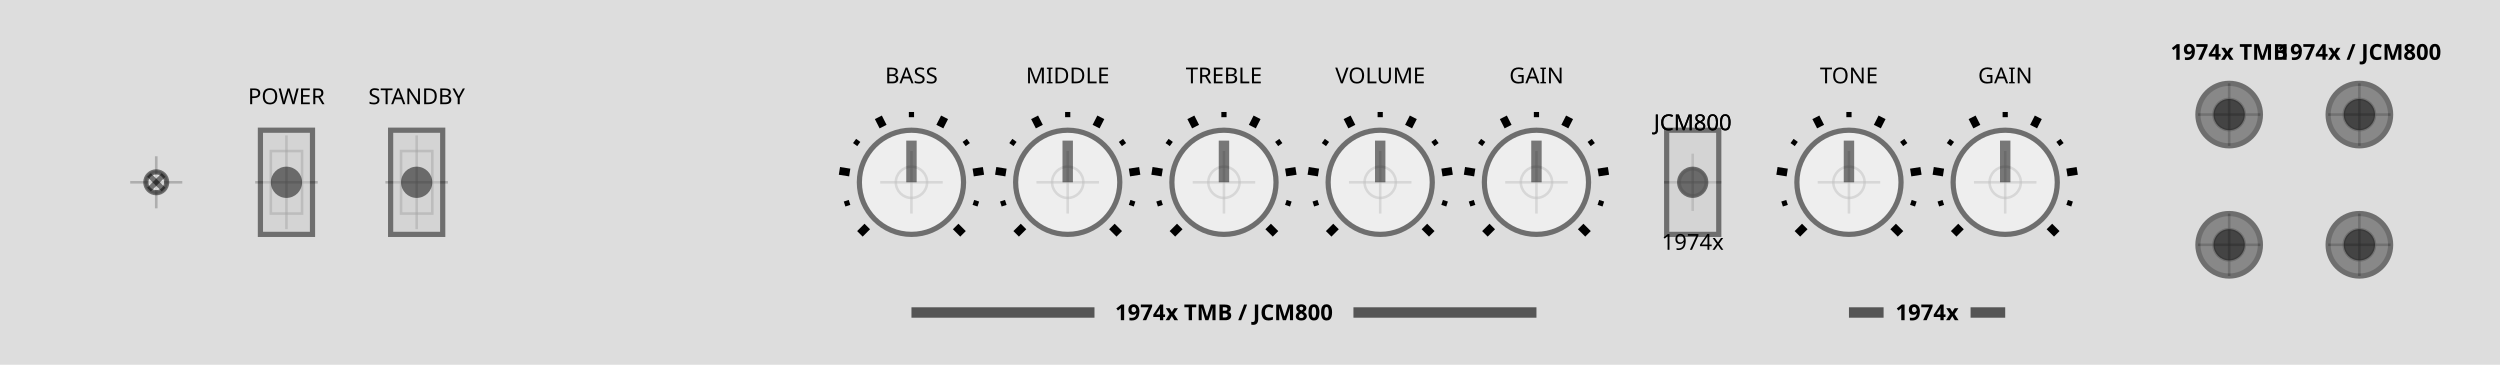
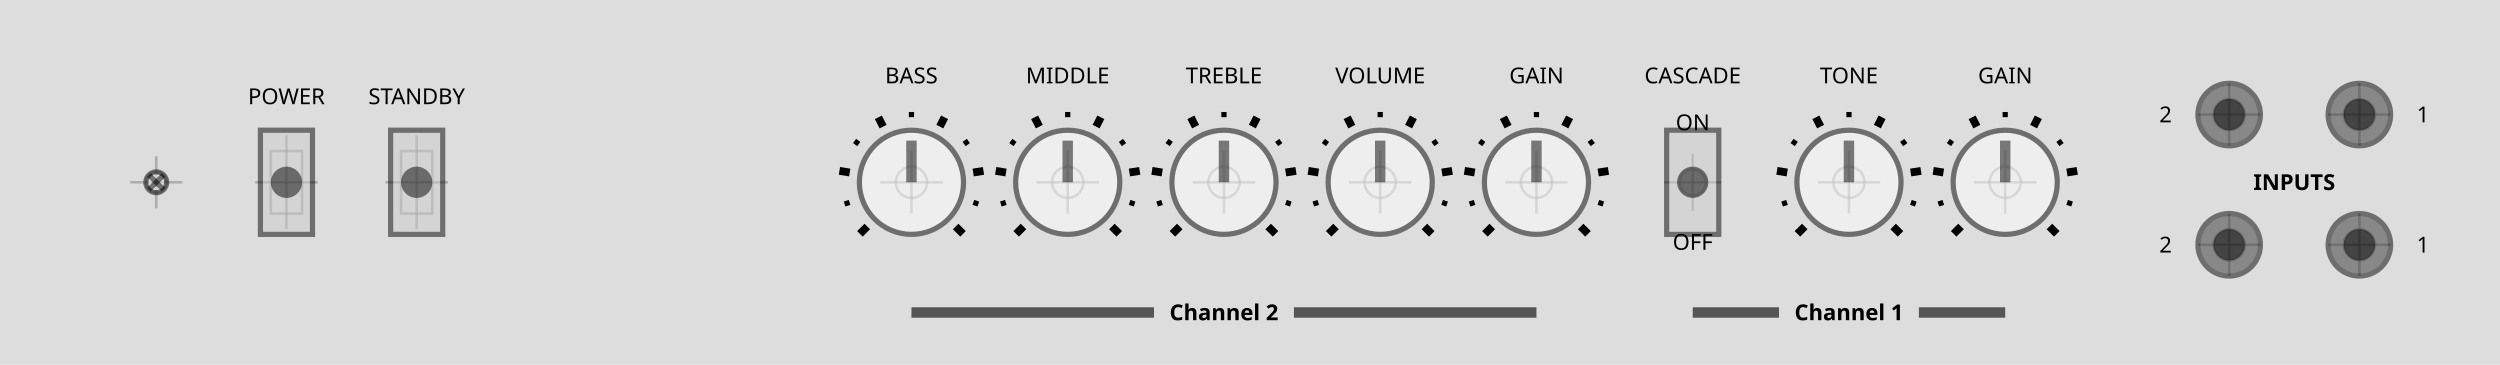
<svg xmlns="http://www.w3.org/2000/svg" baseProfile="full" height="70.0mm" version="1.1" viewBox="0 0 480.0 70.0" width="480.0mm">
  <defs />
  <rect fill="#dddddd" height="70.0" width="480.0" x="0" y="0" />
  <circle cx="30.0" cy="35.0" fill="none" r="2.0" stroke="gray" stroke-opacity="0.5" stroke-width="0.5" />
  <line stroke="gray" stroke-opacity="0.5" stroke-width="0.5" x1="25.0" x2="35.0" y1="35.0" y2="35.0" />
  <line stroke="gray" stroke-opacity="0.5" stroke-width="0.5" x1="30.0" x2="30.0" y1="30.0" y2="40.0" />
  <circle cx="30.0" cy="35.0" fill="#eeeeee" opacity="0.5" r="2.0" stroke="black" stroke-width="1" />
  <line opacity="0.5" stroke="black" stroke-width="1" x1="28.6" x2="31.4" y1="33.6" y2="36.4" />
  <line opacity="0.5" stroke="black" stroke-width="1" x1="31.4" x2="28.6" y1="33.6" y2="36.4" />
  <rect fill="none" height="12.0" stroke="gray" stroke-opacity="0.5" stroke-width="0.5" width="6.0" x="52.0" y="29.0" />
  <line stroke="gray" stroke-opacity="0.5" stroke-width="0.5" x1="49.0" x2="61.0" y1="35.0" y2="35.0" />
  <line stroke="gray" stroke-opacity="0.5" stroke-width="0.5" x1="55.0" x2="55.0" y1="26.0" y2="44.0" />
  <rect fill="#cccccc" height="20.0" opacity="0.5" stroke="black" width="10.0" x="50.0" y="25.0" />
  <circle cx="55.0" cy="35.0" fill="black" opacity="0.5" r="3.0" />
  <text fill="black" font-family="sans-serif" font-size="4.233" font-weight="normal" text-anchor="middle" x="55.0" y="20.0">POWER</text>
  <rect fill="none" height="12.0" stroke="gray" stroke-opacity="0.5" stroke-width="0.5" width="6.0" x="77.0" y="29.0" />
  <line stroke="gray" stroke-opacity="0.5" stroke-width="0.5" x1="74.0" x2="86.0" y1="35.0" y2="35.0" />
  <line stroke="gray" stroke-opacity="0.5" stroke-width="0.5" x1="80.0" x2="80.0" y1="26.0" y2="44.0" />
  <rect fill="#cccccc" height="20.0" opacity="0.5" stroke="black" width="10.0" x="75.0" y="25.0" />
  <circle cx="80.0" cy="35.0" fill="black" opacity="0.5" r="3.0" />
  <text fill="black" font-family="sans-serif" font-size="4.233" font-weight="normal" text-anchor="middle" x="80.0" y="20.0">STANDBY</text>
-   <text fill="black" font-family="sans-serif" font-size="4.233" font-weight="bold" text-anchor="middle" x="235.0" y="61.482">1974x TMB / JCM800</text>
-   <line stroke="#555555" stroke-width="2.0" x1="175.0" x2="210.14" y1="60.0" y2="60.0" />
-   <line stroke="#555555" stroke-width="2.0" x1="259.86" x2="295.0" y1="60.0" y2="60.0" />
+   <text fill="black" font-family="sans-serif" font-size="4.233" font-weight="bold" text-anchor="middle" x="235.0" y="61.482">Channel 2</text>
+   <line stroke="#555555" stroke-width="2.0" x1="175.0" x2="221.57" y1="60.0" y2="60.0" />
+   <line stroke="#555555" stroke-width="2.0" x1="248.43" x2="295.0" y1="60.0" y2="60.0" />
  <circle cx="175.0" cy="35.0" fill="none" r="3.0" stroke="gray" stroke-opacity="0.5" stroke-width="0.5" />
  <line stroke="gray" stroke-opacity="0.5" stroke-width="0.5" x1="169.0" x2="181.0" y1="35.0" y2="35.0" />
  <line stroke="gray" stroke-opacity="0.5" stroke-width="0.5" x1="175.0" x2="175.0" y1="29.0" y2="41.0" />
  <line stroke="black" stroke-width="1.5" x1="166.515" x2="165.101" y1="43.485" y2="44.899" />
  <line stroke="black" stroke-width="1" x1="163.112" x2="162.161" y1="38.863" y2="39.172" />
  <line stroke="black" stroke-width="1.5" x1="163.148" x2="161.172" y1="33.123" y2="32.81" />
  <line stroke="black" stroke-width="1" x1="164.887" x2="164.078" y1="27.653" y2="27.065" />
  <line stroke="black" stroke-width="1.5" x1="169.552" x2="168.644" y1="24.308" y2="22.526" />
  <line stroke="black" stroke-width="1" x1="175.0" x2="175.0" y1="22.5" y2="21.5" />
  <line stroke="black" stroke-width="1.5" x1="180.448" x2="181.356" y1="24.308" y2="22.526" />
  <line stroke="black" stroke-width="1" x1="185.113" x2="185.922" y1="27.653" y2="27.065" />
  <line stroke="black" stroke-width="1.5" x1="186.852" x2="188.828" y1="33.123" y2="32.81" />
  <line stroke="black" stroke-width="1" x1="186.888" x2="187.839" y1="38.863" y2="39.172" />
  <line stroke="black" stroke-width="1.5" x1="183.485" x2="184.899" y1="43.485" y2="44.899" />
  <circle cx="175.0" cy="35.0" fill="white" opacity="0.5" r="10.0" stroke="black" stroke-width="1" />
  <line opacity="0.5" stroke="black" stroke-width="2" x1="175.0" x2="175.0" y1="35.0" y2="27.0" />
  <text fill="black" font-family="sans-serif" font-size="4.233" font-weight="normal" text-anchor="middle" x="175.0" y="16.0">BASS</text>
  <circle cx="205.0" cy="35.0" fill="none" r="3.0" stroke="gray" stroke-opacity="0.5" stroke-width="0.5" />
  <line stroke="gray" stroke-opacity="0.5" stroke-width="0.5" x1="199.0" x2="211.0" y1="35.0" y2="35.0" />
  <line stroke="gray" stroke-opacity="0.5" stroke-width="0.5" x1="205.0" x2="205.0" y1="29.0" y2="41.0" />
  <line stroke="black" stroke-width="1.5" x1="196.515" x2="195.101" y1="43.485" y2="44.899" />
  <line stroke="black" stroke-width="1" x1="193.112" x2="192.161" y1="38.863" y2="39.172" />
  <line stroke="black" stroke-width="1.5" x1="193.148" x2="191.172" y1="33.123" y2="32.81" />
  <line stroke="black" stroke-width="1" x1="194.887" x2="194.078" y1="27.653" y2="27.065" />
  <line stroke="black" stroke-width="1.5" x1="199.552" x2="198.644" y1="24.308" y2="22.526" />
  <line stroke="black" stroke-width="1" x1="205.0" x2="205.0" y1="22.5" y2="21.5" />
  <line stroke="black" stroke-width="1.5" x1="210.448" x2="211.356" y1="24.308" y2="22.526" />
  <line stroke="black" stroke-width="1" x1="215.113" x2="215.922" y1="27.653" y2="27.065" />
  <line stroke="black" stroke-width="1.5" x1="216.852" x2="218.828" y1="33.123" y2="32.81" />
  <line stroke="black" stroke-width="1" x1="216.888" x2="217.839" y1="38.863" y2="39.172" />
  <line stroke="black" stroke-width="1.5" x1="213.485" x2="214.899" y1="43.485" y2="44.899" />
  <circle cx="205.0" cy="35.0" fill="white" opacity="0.5" r="10.0" stroke="black" stroke-width="1" />
  <line opacity="0.5" stroke="black" stroke-width="2" x1="205.0" x2="205.0" y1="35.0" y2="27.0" />
  <text fill="black" font-family="sans-serif" font-size="4.233" font-weight="normal" text-anchor="middle" x="205.0" y="16.0">MIDDLE</text>
  <circle cx="235.0" cy="35.0" fill="none" r="3.0" stroke="gray" stroke-opacity="0.5" stroke-width="0.5" />
  <line stroke="gray" stroke-opacity="0.5" stroke-width="0.5" x1="229.0" x2="241.0" y1="35.0" y2="35.0" />
  <line stroke="gray" stroke-opacity="0.5" stroke-width="0.5" x1="235.0" x2="235.0" y1="29.0" y2="41.0" />
  <line stroke="black" stroke-width="1.5" x1="226.515" x2="225.101" y1="43.485" y2="44.899" />
  <line stroke="black" stroke-width="1" x1="223.112" x2="222.161" y1="38.863" y2="39.172" />
  <line stroke="black" stroke-width="1.5" x1="223.148" x2="221.172" y1="33.123" y2="32.81" />
  <line stroke="black" stroke-width="1" x1="224.887" x2="224.078" y1="27.653" y2="27.065" />
  <line stroke="black" stroke-width="1.5" x1="229.552" x2="228.644" y1="24.308" y2="22.526" />
  <line stroke="black" stroke-width="1" x1="235.0" x2="235.0" y1="22.5" y2="21.5" />
  <line stroke="black" stroke-width="1.5" x1="240.448" x2="241.356" y1="24.308" y2="22.526" />
  <line stroke="black" stroke-width="1" x1="245.113" x2="245.922" y1="27.653" y2="27.065" />
  <line stroke="black" stroke-width="1.5" x1="246.852" x2="248.828" y1="33.123" y2="32.81" />
  <line stroke="black" stroke-width="1" x1="246.888" x2="247.839" y1="38.863" y2="39.172" />
  <line stroke="black" stroke-width="1.5" x1="243.485" x2="244.899" y1="43.485" y2="44.899" />
  <circle cx="235.0" cy="35.0" fill="white" opacity="0.5" r="10.0" stroke="black" stroke-width="1" />
  <line opacity="0.5" stroke="black" stroke-width="2" x1="235.0" x2="235.0" y1="35.0" y2="27.0" />
  <text fill="black" font-family="sans-serif" font-size="4.233" font-weight="normal" text-anchor="middle" x="235.0" y="16.0">TREBLE</text>
  <circle cx="265.0" cy="35.0" fill="none" r="3.0" stroke="gray" stroke-opacity="0.5" stroke-width="0.5" />
  <line stroke="gray" stroke-opacity="0.5" stroke-width="0.5" x1="259.0" x2="271.0" y1="35.0" y2="35.0" />
  <line stroke="gray" stroke-opacity="0.5" stroke-width="0.5" x1="265.0" x2="265.0" y1="29.0" y2="41.0" />
  <line stroke="black" stroke-width="1.5" x1="256.515" x2="255.101" y1="43.485" y2="44.899" />
  <line stroke="black" stroke-width="1" x1="253.112" x2="252.161" y1="38.863" y2="39.172" />
  <line stroke="black" stroke-width="1.5" x1="253.148" x2="251.172" y1="33.123" y2="32.81" />
  <line stroke="black" stroke-width="1" x1="254.887" x2="254.078" y1="27.653" y2="27.065" />
  <line stroke="black" stroke-width="1.5" x1="259.552" x2="258.644" y1="24.308" y2="22.526" />
  <line stroke="black" stroke-width="1" x1="265.0" x2="265.0" y1="22.5" y2="21.5" />
  <line stroke="black" stroke-width="1.5" x1="270.448" x2="271.356" y1="24.308" y2="22.526" />
  <line stroke="black" stroke-width="1" x1="275.113" x2="275.922" y1="27.653" y2="27.065" />
  <line stroke="black" stroke-width="1.5" x1="276.852" x2="278.828" y1="33.123" y2="32.81" />
  <line stroke="black" stroke-width="1" x1="276.888" x2="277.839" y1="38.863" y2="39.172" />
  <line stroke="black" stroke-width="1.5" x1="273.485" x2="274.899" y1="43.485" y2="44.899" />
  <circle cx="265.0" cy="35.0" fill="white" opacity="0.5" r="10.0" stroke="black" stroke-width="1" />
  <line opacity="0.5" stroke="black" stroke-width="2" x1="265.0" x2="265.0" y1="35.0" y2="27.0" />
  <text fill="black" font-family="sans-serif" font-size="4.233" font-weight="normal" text-anchor="middle" x="265.0" y="16.0">VOLUME</text>
  <circle cx="295.0" cy="35.0" fill="none" r="3.0" stroke="gray" stroke-opacity="0.5" stroke-width="0.5" />
  <line stroke="gray" stroke-opacity="0.5" stroke-width="0.5" x1="289.0" x2="301.0" y1="35.0" y2="35.0" />
  <line stroke="gray" stroke-opacity="0.5" stroke-width="0.5" x1="295.0" x2="295.0" y1="29.0" y2="41.0" />
  <line stroke="black" stroke-width="1.5" x1="286.515" x2="285.101" y1="43.485" y2="44.899" />
  <line stroke="black" stroke-width="1" x1="283.112" x2="282.161" y1="38.863" y2="39.172" />
  <line stroke="black" stroke-width="1.5" x1="283.148" x2="281.172" y1="33.123" y2="32.81" />
  <line stroke="black" stroke-width="1" x1="284.887" x2="284.078" y1="27.653" y2="27.065" />
  <line stroke="black" stroke-width="1.5" x1="289.552" x2="288.644" y1="24.308" y2="22.526" />
  <line stroke="black" stroke-width="1" x1="295.0" x2="295.0" y1="22.5" y2="21.5" />
  <line stroke="black" stroke-width="1.5" x1="300.448" x2="301.356" y1="24.308" y2="22.526" />
  <line stroke="black" stroke-width="1" x1="305.113" x2="305.922" y1="27.653" y2="27.065" />
  <line stroke="black" stroke-width="1.5" x1="306.852" x2="308.828" y1="33.123" y2="32.81" />
  <line stroke="black" stroke-width="1" x1="306.888" x2="307.839" y1="38.863" y2="39.172" />
  <line stroke="black" stroke-width="1.5" x1="303.485" x2="304.899" y1="43.485" y2="44.899" />
  <circle cx="295.0" cy="35.0" fill="white" opacity="0.5" r="10.0" stroke="black" stroke-width="1" />
  <line opacity="0.5" stroke="black" stroke-width="2" x1="295.0" x2="295.0" y1="35.0" y2="27.0" />
  <text fill="black" font-family="sans-serif" font-size="4.233" font-weight="normal" text-anchor="middle" x="295.0" y="16.0">GAIN</text>
+   <text fill="black" font-family="sans-serif" font-size="4.233" font-weight="bold" text-anchor="middle" x="355.0" y="61.482">Channel 1</text>
+   <line stroke="#555555" stroke-width="2.0" x1="325.0" x2="341.57" y1="60.0" y2="60.0" />
+   <line stroke="#555555" stroke-width="2.0" x1="368.43" x2="385.0" y1="60.0" y2="60.0" />
  <circle cx="325.0" cy="35.0" fill="none" r="2.5" stroke="gray" stroke-opacity="0.5" stroke-width="0.5" />
  <line stroke="gray" stroke-opacity="0.5" stroke-width="0.5" x1="319.5" x2="330.5" y1="35.0" y2="35.0" />
  <line stroke="gray" stroke-opacity="0.5" stroke-width="0.5" x1="325.0" x2="325.0" y1="29.5" y2="40.5" />
-   <text fill="black" font-family="sans-serif" font-size="4.233" font-weight="normal" text-anchor="middle" x="325.0" y="25.0">JCM800</text>
-   <text fill="black" font-family="sans-serif" font-size="4.233" font-weight="normal" text-anchor="middle" x="325.0" y="25.0">JCM800</text>
-   <text fill="black" font-family="sans-serif" font-size="4.233" font-weight="normal" text-anchor="middle" x="325.0" y="47.963">1974x</text>
+   <text fill="black" font-family="sans-serif" font-size="4.233" font-weight="normal" text-anchor="middle" x="325.0" y="25.0">ON</text>
+   <text fill="black" font-family="sans-serif" font-size="4.233" font-weight="normal" text-anchor="middle" x="325.0" y="47.963">OFF</text>
  <rect fill="#cccccc" height="20.0" opacity="0.5" stroke="black" width="10.0" x="320.0" y="25.0" />
  <circle cx="325.0" cy="35.0" fill="black" opacity="0.5" r="3.0" />
-   <text fill="black" font-family="sans-serif" font-size="4.233" font-weight="bold" text-anchor="middle" x="370.0" y="61.482">1974x</text>
-   <line stroke="#555555" stroke-width="2.0" x1="355.0" x2="361.65" y1="60.0" y2="60.0" />
-   <line stroke="#555555" stroke-width="2.0" x1="378.35" x2="385.0" y1="60.0" y2="60.0" />
+   <text fill="black" font-family="sans-serif" font-size="4.233" font-weight="normal" text-anchor="middle" x="325.0" y="16.0">CASCADE</text>
  <circle cx="355.0" cy="35.0" fill="none" r="3.0" stroke="gray" stroke-opacity="0.5" stroke-width="0.5" />
  <line stroke="gray" stroke-opacity="0.5" stroke-width="0.5" x1="349.0" x2="361.0" y1="35.0" y2="35.0" />
  <line stroke="gray" stroke-opacity="0.5" stroke-width="0.5" x1="355.0" x2="355.0" y1="29.0" y2="41.0" />
  <line stroke="black" stroke-width="1.5" x1="346.515" x2="345.101" y1="43.485" y2="44.899" />
  <line stroke="black" stroke-width="1" x1="343.112" x2="342.161" y1="38.863" y2="39.172" />
  <line stroke="black" stroke-width="1.5" x1="343.148" x2="341.172" y1="33.123" y2="32.81" />
  <line stroke="black" stroke-width="1" x1="344.887" x2="344.078" y1="27.653" y2="27.065" />
  <line stroke="black" stroke-width="1.5" x1="349.552" x2="348.644" y1="24.308" y2="22.526" />
  <line stroke="black" stroke-width="1" x1="355.0" x2="355.0" y1="22.5" y2="21.5" />
  <line stroke="black" stroke-width="1.5" x1="360.448" x2="361.356" y1="24.308" y2="22.526" />
  <line stroke="black" stroke-width="1" x1="365.113" x2="365.922" y1="27.653" y2="27.065" />
  <line stroke="black" stroke-width="1.5" x1="366.852" x2="368.828" y1="33.123" y2="32.81" />
  <line stroke="black" stroke-width="1" x1="366.888" x2="367.839" y1="38.863" y2="39.172" />
  <line stroke="black" stroke-width="1.5" x1="363.485" x2="364.899" y1="43.485" y2="44.899" />
  <circle cx="355.0" cy="35.0" fill="white" opacity="0.5" r="10.0" stroke="black" stroke-width="1" />
  <line opacity="0.5" stroke="black" stroke-width="2" x1="355.0" x2="355.0" y1="35.0" y2="27.0" />
  <text fill="black" font-family="sans-serif" font-size="4.233" font-weight="normal" text-anchor="middle" x="355.0" y="16.0">TONE</text>
  <circle cx="385.0" cy="35.0" fill="none" r="3.0" stroke="gray" stroke-opacity="0.5" stroke-width="0.5" />
  <line stroke="gray" stroke-opacity="0.5" stroke-width="0.5" x1="379.0" x2="391.0" y1="35.0" y2="35.0" />
  <line stroke="gray" stroke-opacity="0.5" stroke-width="0.5" x1="385.0" x2="385.0" y1="29.0" y2="41.0" />
  <line stroke="black" stroke-width="1.5" x1="376.515" x2="375.101" y1="43.485" y2="44.899" />
  <line stroke="black" stroke-width="1" x1="373.112" x2="372.161" y1="38.863" y2="39.172" />
  <line stroke="black" stroke-width="1.5" x1="373.148" x2="371.172" y1="33.123" y2="32.81" />
  <line stroke="black" stroke-width="1" x1="374.887" x2="374.078" y1="27.653" y2="27.065" />
  <line stroke="black" stroke-width="1.5" x1="379.552" x2="378.644" y1="24.308" y2="22.526" />
  <line stroke="black" stroke-width="1" x1="385.0" x2="385.0" y1="22.5" y2="21.5" />
  <line stroke="black" stroke-width="1.5" x1="390.448" x2="391.356" y1="24.308" y2="22.526" />
  <line stroke="black" stroke-width="1" x1="395.113" x2="395.922" y1="27.653" y2="27.065" />
  <line stroke="black" stroke-width="1.5" x1="396.852" x2="398.828" y1="33.123" y2="32.81" />
  <line stroke="black" stroke-width="1" x1="396.888" x2="397.839" y1="38.863" y2="39.172" />
  <line stroke="black" stroke-width="1.5" x1="393.485" x2="394.899" y1="43.485" y2="44.899" />
  <circle cx="385.0" cy="35.0" fill="white" opacity="0.5" r="10.0" stroke="black" stroke-width="1" />
  <line opacity="0.5" stroke="black" stroke-width="2" x1="385.0" x2="385.0" y1="35.0" y2="27.0" />
  <text fill="black" font-family="sans-serif" font-size="4.233" font-weight="normal" text-anchor="middle" x="385.0" y="16.0">GAIN</text>
-   <text fill="black" font-family="sans-serif" font-size="4.233" font-weight="bold" text-anchor="middle" x="428.0" y="11.482">1974x TMB</text>
+   <text fill="black" font-family="sans-serif" font-size="4.233" font-weight="bold" text-anchor="middle" x="440.5" y="36.482">INPUTS</text>
  <circle cx="428.0" cy="22.0" fill="none" r="3.0" stroke="gray" stroke-opacity="0.5" stroke-width="0.5" />
  <line stroke="gray" stroke-opacity="0.5" stroke-width="0.5" x1="422.0" x2="434.0" y1="22.0" y2="22.0" />
  <line stroke="gray" stroke-opacity="0.5" stroke-width="0.5" x1="428.0" x2="428.0" y1="16.0" y2="28.0" />
  <circle cx="428.0" cy="22.0" fill="#333333" opacity="0.5" r="6.0" stroke="black" stroke-width="1" />
  <circle cx="428.0" cy="22.0" fill="black" opacity="0.5" r="3.0" />
+   <text fill="black" font-family="sans-serif" font-size="4.233" font-weight="normal" text-anchor="end" x="417.0" y="23.482">2</text>
  <circle cx="428.0" cy="47.0" fill="none" r="3.0" stroke="gray" stroke-opacity="0.5" stroke-width="0.5" />
  <line stroke="gray" stroke-opacity="0.5" stroke-width="0.5" x1="422.0" x2="434.0" y1="47.0" y2="47.0" />
  <line stroke="gray" stroke-opacity="0.5" stroke-width="0.5" x1="428.0" x2="428.0" y1="41.0" y2="53.0" />
  <circle cx="428.0" cy="47.0" fill="#333333" opacity="0.5" r="6.0" stroke="black" stroke-width="1" />
  <circle cx="428.0" cy="47.0" fill="black" opacity="0.5" r="3.0" />
-   <text fill="black" font-family="sans-serif" font-size="4.233" font-weight="bold" text-anchor="middle" x="453.0" y="11.482">1974x / JCM800</text>
+   <text fill="black" font-family="sans-serif" font-size="4.233" font-weight="normal" text-anchor="end" x="417.0" y="48.482">2</text>
  <circle cx="453.0" cy="22.0" fill="none" r="3.0" stroke="gray" stroke-opacity="0.5" stroke-width="0.5" />
  <line stroke="gray" stroke-opacity="0.5" stroke-width="0.5" x1="447.0" x2="459.0" y1="22.0" y2="22.0" />
  <line stroke="gray" stroke-opacity="0.5" stroke-width="0.5" x1="453.0" x2="453.0" y1="16.0" y2="28.0" />
  <circle cx="453.0" cy="22.0" fill="#333333" opacity="0.5" r="6.0" stroke="black" stroke-width="1" />
  <circle cx="453.0" cy="22.0" fill="black" opacity="0.5" r="3.0" />
+   <text fill="black" font-family="sans-serif" font-size="4.233" font-weight="normal" text-anchor="start" x="464.0" y="23.482">1</text>
  <circle cx="453.0" cy="47.0" fill="none" r="3.0" stroke="gray" stroke-opacity="0.5" stroke-width="0.5" />
  <line stroke="gray" stroke-opacity="0.5" stroke-width="0.5" x1="447.0" x2="459.0" y1="47.0" y2="47.0" />
  <line stroke="gray" stroke-opacity="0.5" stroke-width="0.5" x1="453.0" x2="453.0" y1="41.0" y2="53.0" />
  <circle cx="453.0" cy="47.0" fill="#333333" opacity="0.5" r="6.0" stroke="black" stroke-width="1" />
  <circle cx="453.0" cy="47.0" fill="black" opacity="0.5" r="3.0" />
+   <text fill="black" font-family="sans-serif" font-size="4.233" font-weight="normal" text-anchor="start" x="464.0" y="48.482">1</text>
</svg>
